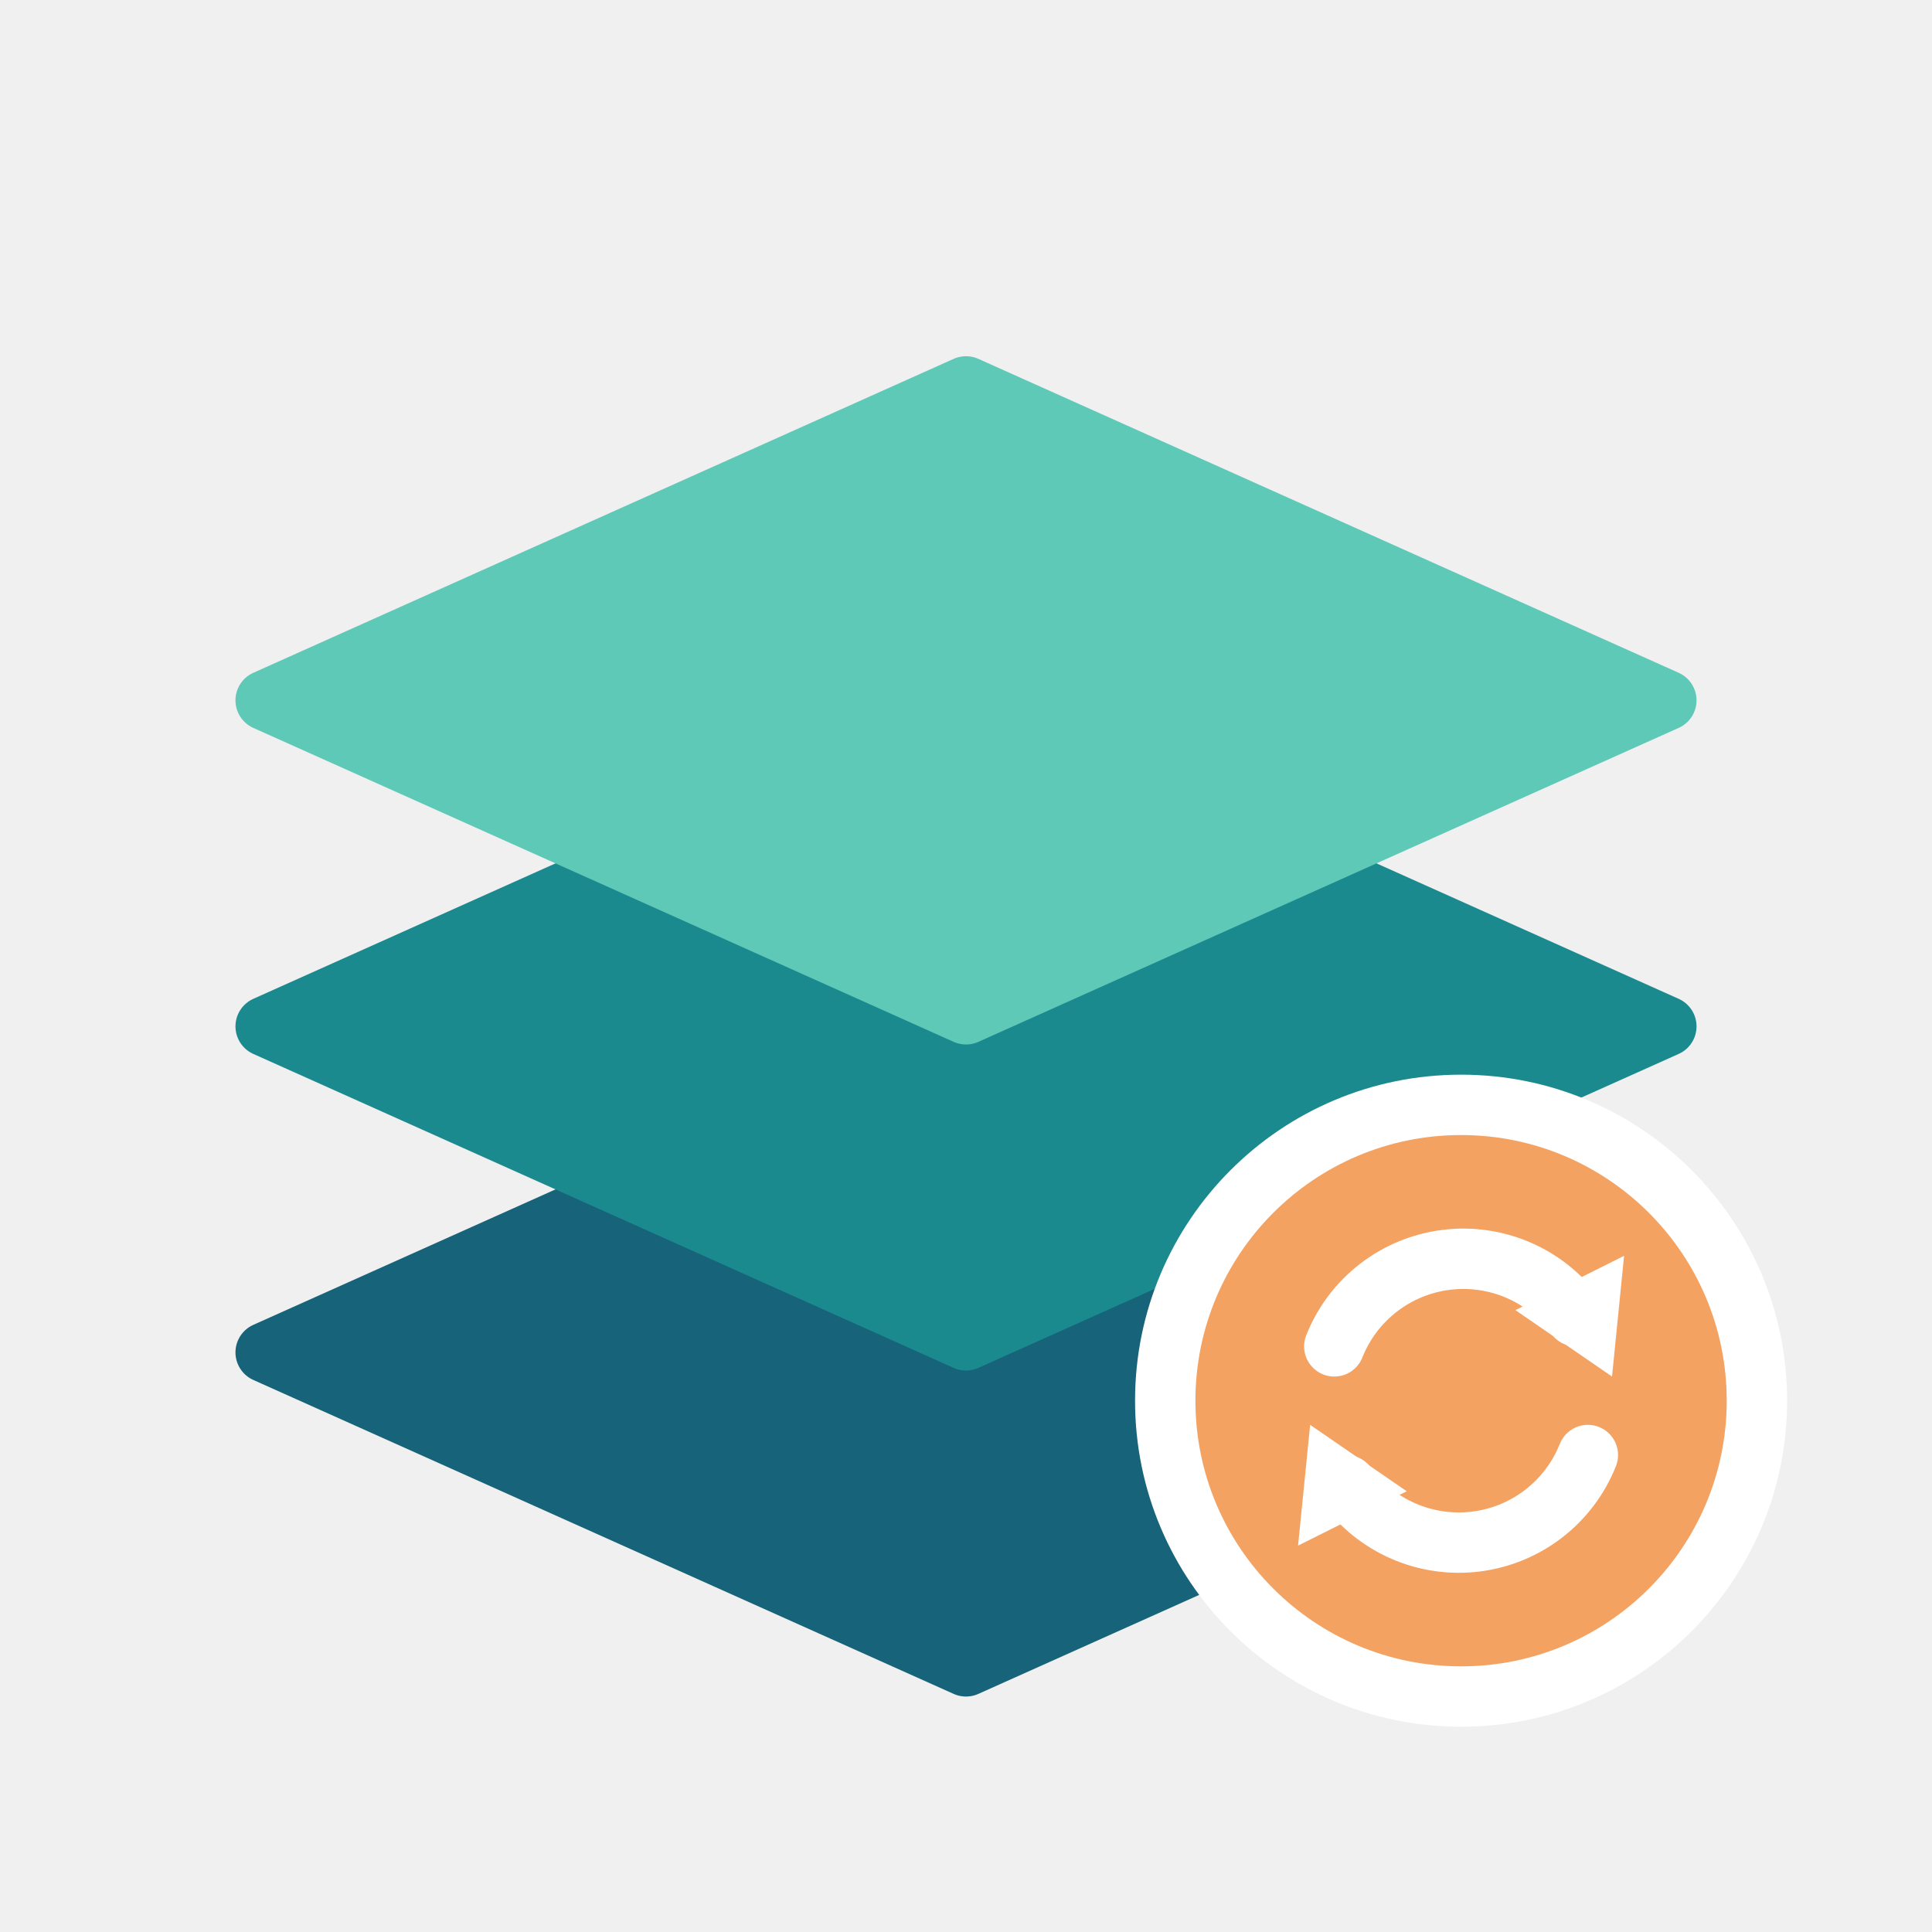
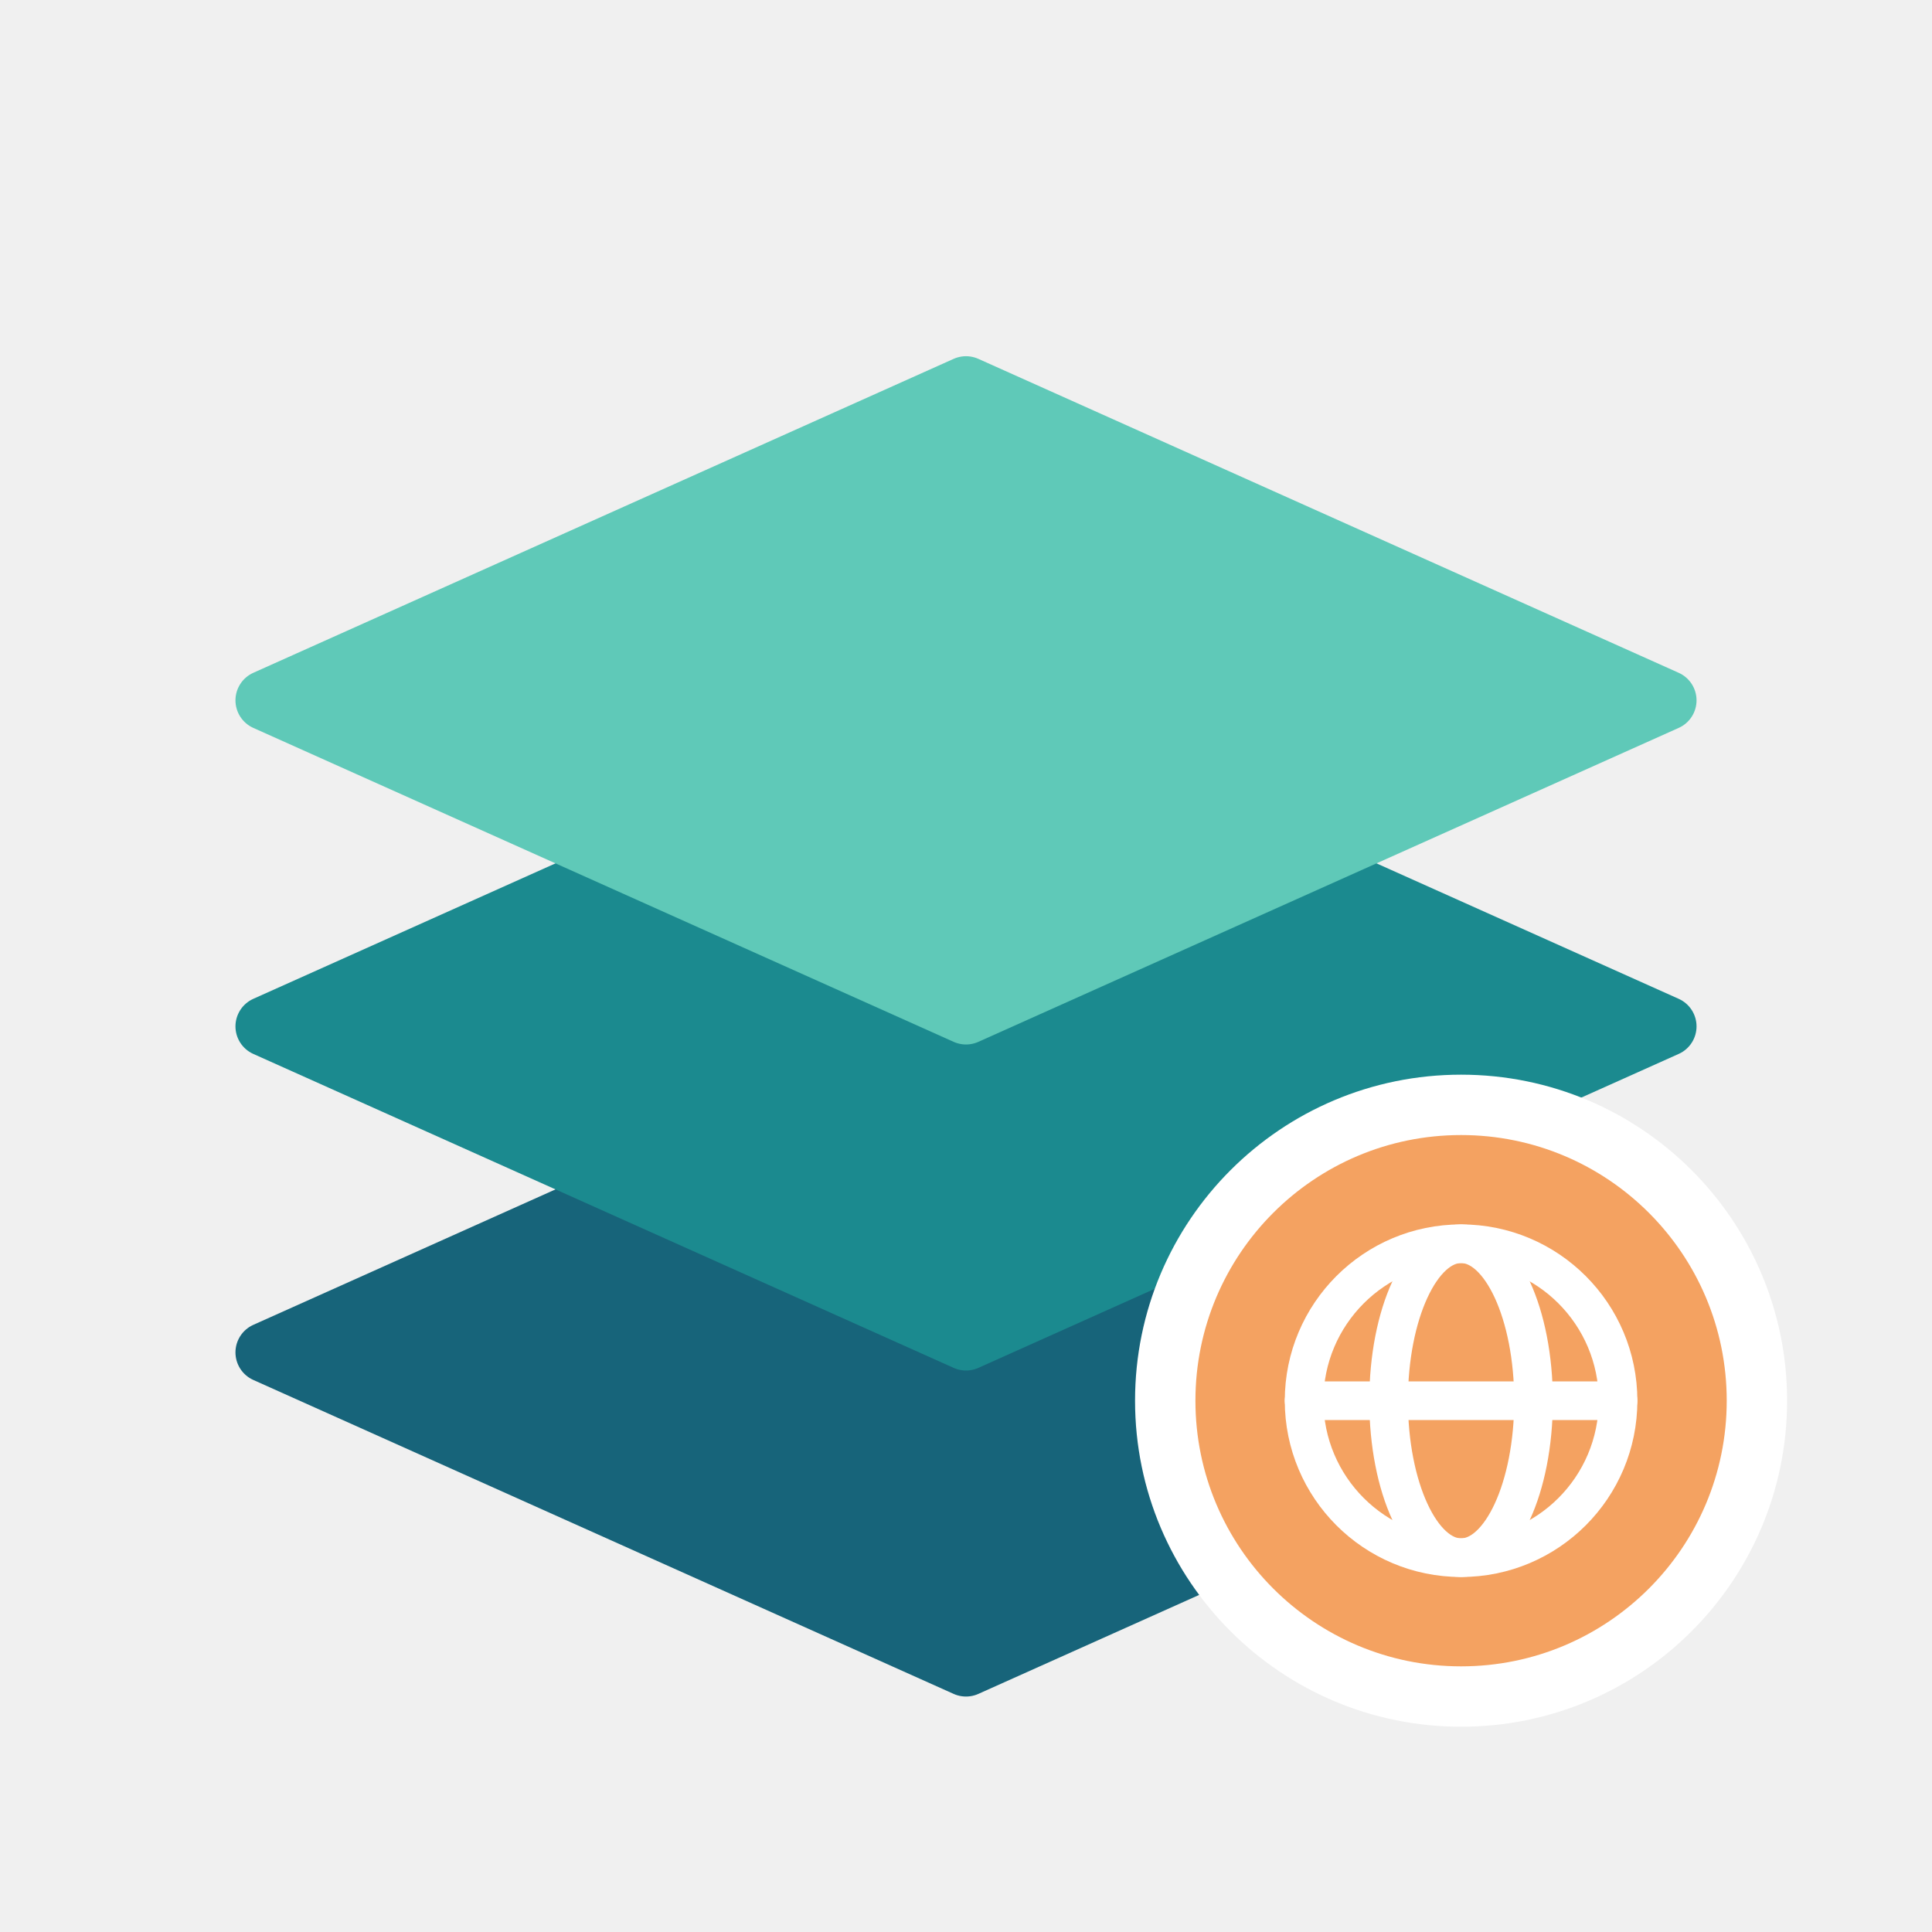
<svg xmlns="http://www.w3.org/2000/svg" viewBox="0 0 160 160" role="img" aria-label="GeoServer DataOps">
  <g stroke-linejoin="round" stroke-width="5">
    <path d="M80 86 L138 112 L80 138 L22 112 Z" fill="#17647a" stroke="#17647a" />
    <path d="M80 59 L138 85 L80 111 L22 85 Z" fill="#1b8a8f" stroke="#1b8a8f" />
    <path d="M80 32 L138 58 L80 84 L22 58 Z" fill="#5fc9b8" stroke="#5fc9b8" />
  </g>
  <circle cx="121" cy="116" r="27" fill="#ffffff" />
  <circle cx="121" cy="116" r="22" fill="#f4a261" />
-   <g fill="none" stroke="#ffffff" stroke-width="5" stroke-linecap="round" stroke-linejoin="round">
-     <path d="M110.5 111.5 A11.5 11.5 0 0 1 130.5 109" />
-     <path d="M131.5 120.5 A11.5 11.5 0 0 1 111.5 123" />
-   </g>
-   <g fill="#ffffff">
-     <path d="M125.5 108.5 L134.5 104 L133.5 114 Z" />
-     <path d="M116.5 123.5 L107.5 128 L108.5 118 Z" />
+   <g fill="none" stroke="#ffffff" stroke-width="3.2" stroke-linecap="round">
+     <circle cx="121" cy="116" r="13" />
+     <ellipse cx="121" cy="116" rx="6" ry="13" />
+     <path d="M108 116 H134" />
  </g>
</svg>
